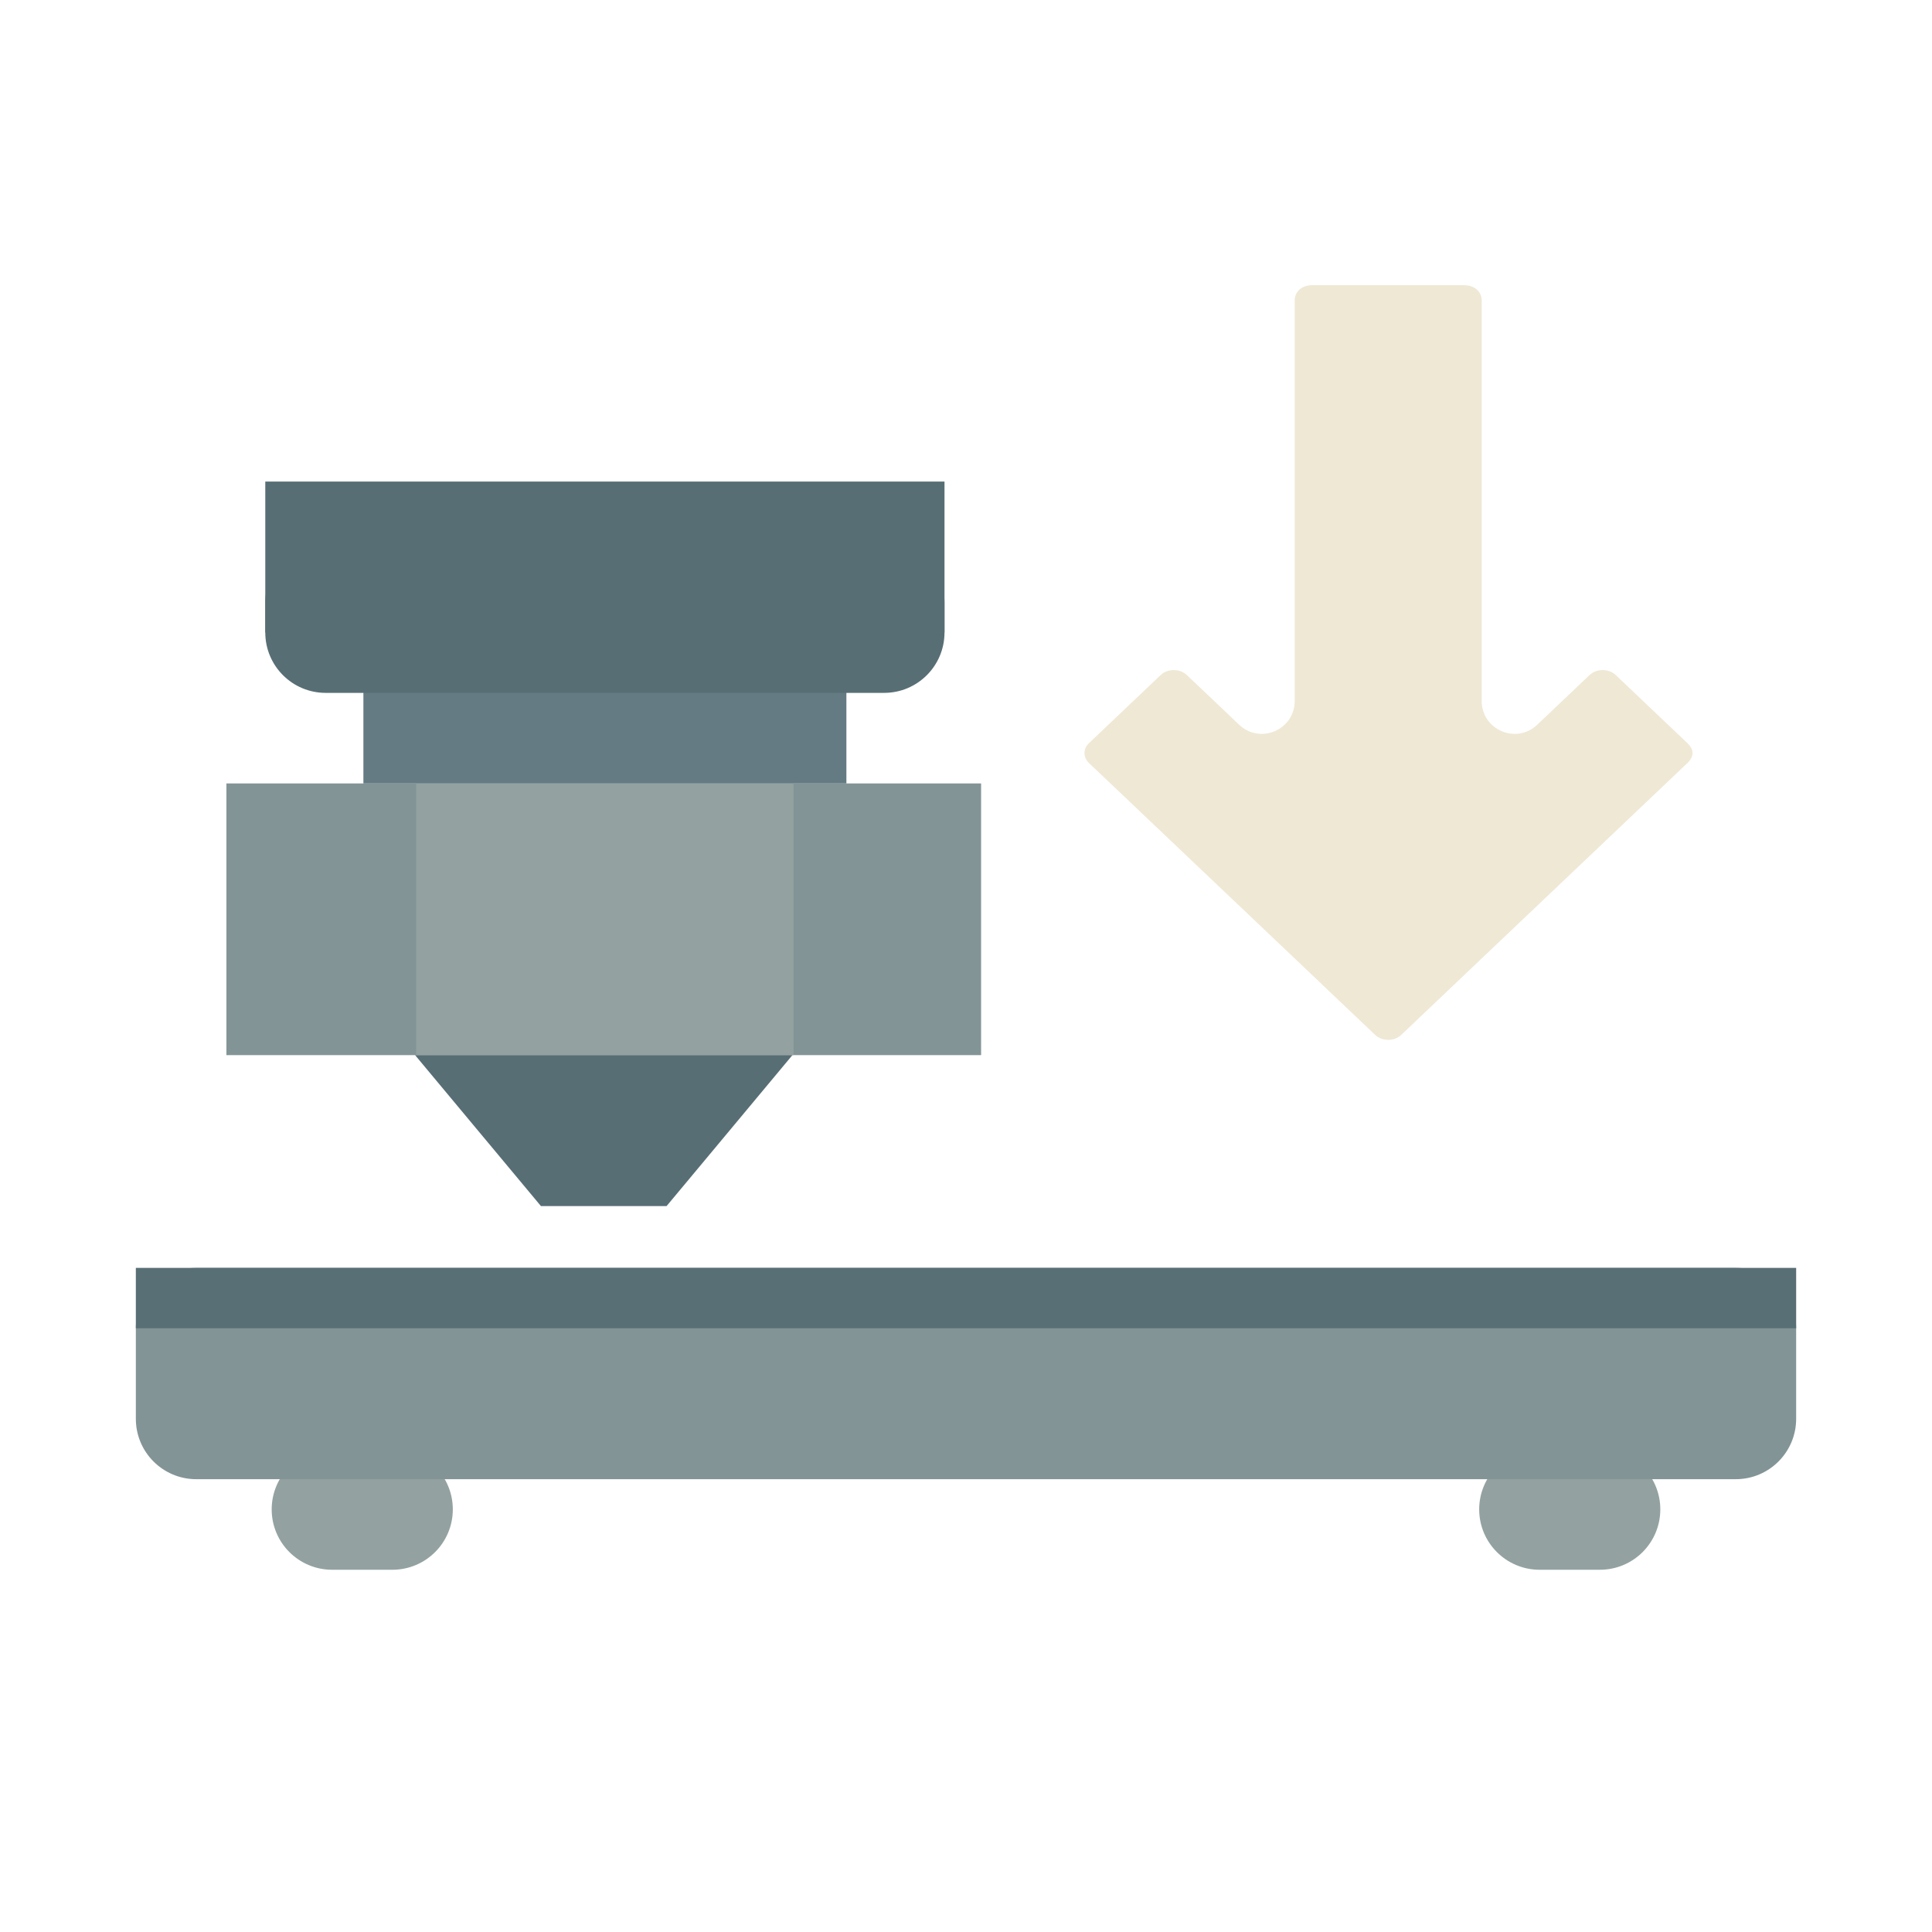
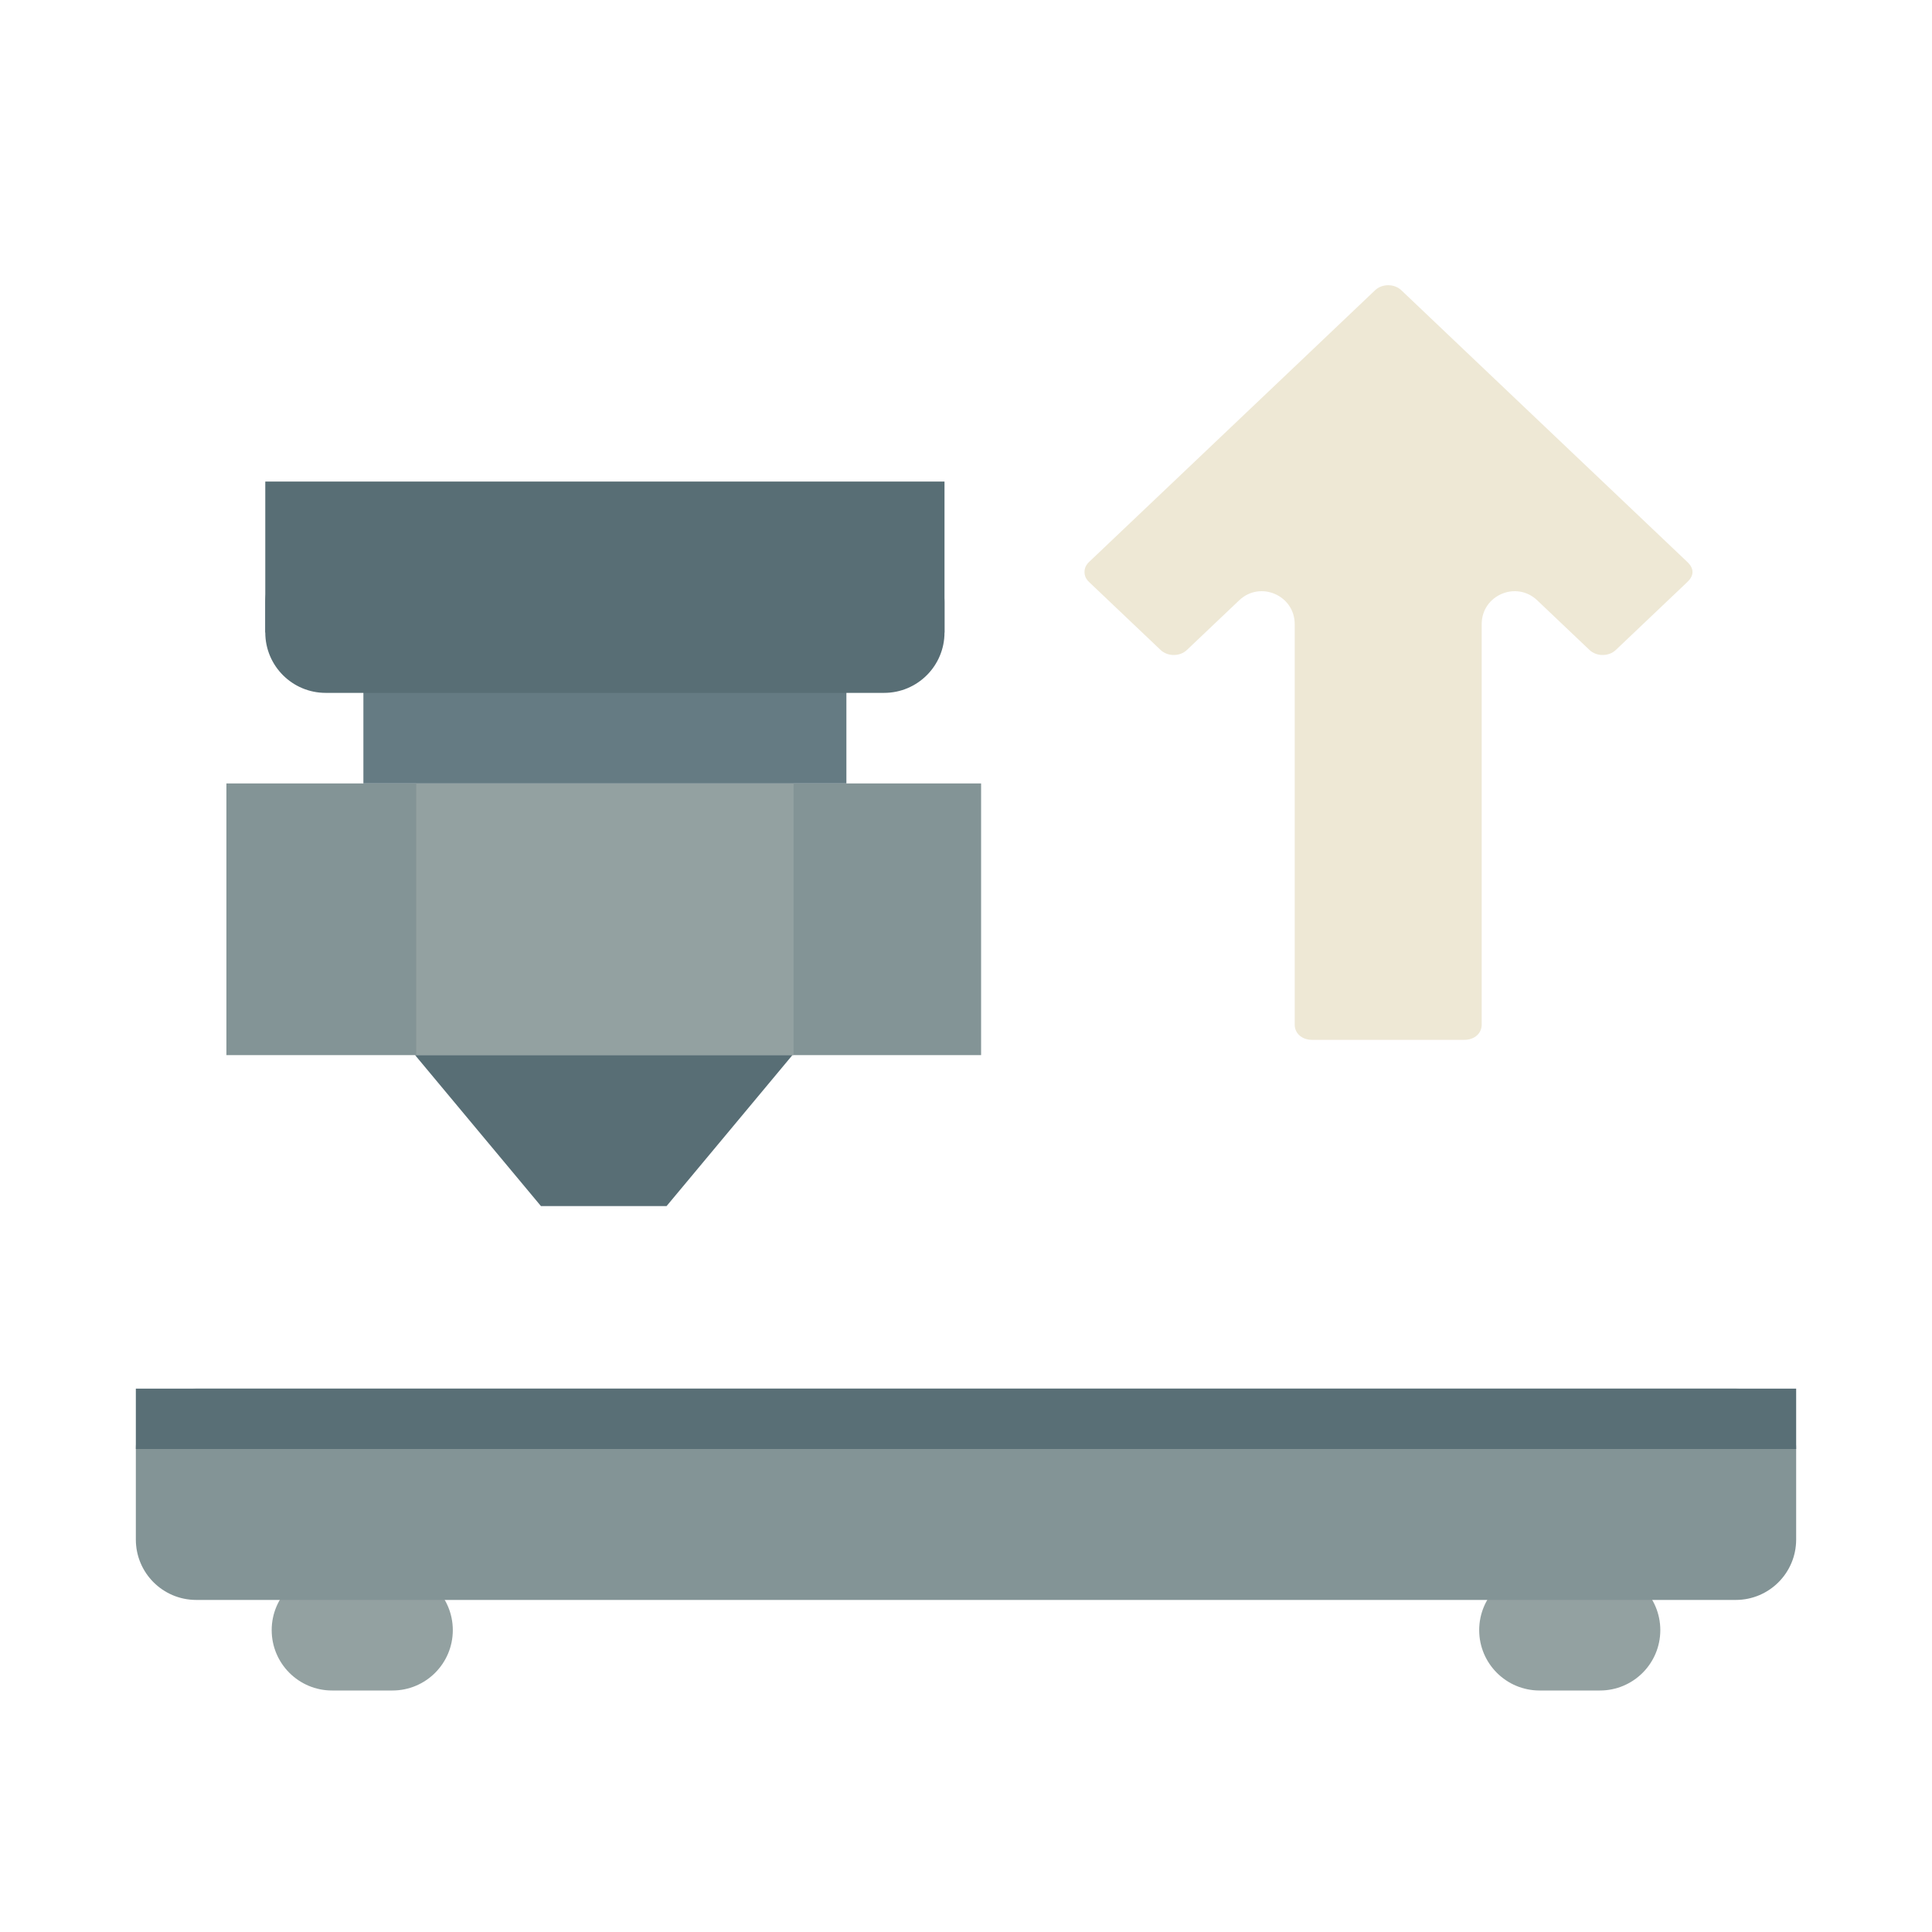
<svg xmlns="http://www.w3.org/2000/svg" xmlns:xlink="http://www.w3.org/1999/xlink" width="64" height="64" viewBox="0 0 64 64" version="1.1" id="svg38">
  <defs id="defs42">
    <linearGradient id="linearGradient955">
      <stop style="stop-color:#dc322f;stop-opacity:1" offset="0" id="stop959" />
      <stop style="stop-color:#cb4b16;stop-opacity:0.498" offset="0.5" id="stop964" />
      <stop style="stop-color:#b58900;stop-opacity:0.247" offset="0.75" id="stop966" />
      <stop style="stop-color:#ffffff;stop-opacity:0;" offset="1" id="stop961" />
    </linearGradient>
    <linearGradient xlink:href="#linearGradient955" id="linearGradient945" x1="51" y1="40" x2="50.862" y2="5.843" gradientUnits="userSpaceOnUse" gradientTransform="translate(2,2.000366)" />
  </defs>
  <g id="g931" transform="translate(-1.034073,4.01132)">
    <rect style="opacity:0.998;fill:#839496;fill-opacity:1;stroke:none;stroke-width:2;stroke-linecap:round;stroke-linejoin:round;stroke-miterlimit:4;stroke-dasharray:none;stop-color:#000000" id="rect1033" width="25" height="9" x="8.534" y="21.941" />
    <rect style="opacity:0.998;fill:#93a1a1;fill-opacity:1;stroke:none;stroke-width:2;stroke-linecap:round;stroke-linejoin:round;stroke-miterlimit:4;stroke-dasharray:none;stop-color:#000000" id="rect1035" width="12.5" height="9" x="14.822" y="21.941" />
    <path style="fill:#586e75;fill-opacity:1;stroke:none;stroke-width:1px;stroke-linecap:butt;stroke-linejoin:miter;stroke-opacity:1" d="m 14.784,30.941 h 12.5 l -4.168,5 h -4.163 z" id="path1037" />
    <rect style="opacity:0.998;fill:#657b83;fill-opacity:1;stroke:none;stroke-width:2;stroke-linecap:round;stroke-linejoin:round;stroke-miterlimit:4;stroke-dasharray:none;stop-color:#000000" id="rect1039" width="16" height="5" x="13.072" y="16.941" />
    <rect style="opacity:0.998;fill:#586e75;fill-opacity:1;stroke:none;stroke-width:2;stroke-linecap:round;stroke-linejoin:round;stroke-miterlimit:4;stroke-dasharray:none;stop-color:#000000" id="rect1055" width="22.5" height="5" x="9.822" y="13.941" ry="2" rx="2" />
    <rect style="opacity:0.998;fill:#586e75;fill-opacity:1;stroke:none;stroke-width:2;stroke-linecap:round;stroke-linejoin:round;stroke-miterlimit:4;stroke-dasharray:none;stop-color:#000000" id="rect1065" width="22.5" height="5" x="9.822" y="11.941" />
  </g>
-   <g id="g859" transform="translate(0,-2)">
+   <g id="g859" transform="translate(0,2)">
    <rect style="opacity:0.995;fill:#93a1a1;fill-opacity:1;stroke:none;stroke-width:2;stroke-linecap:round;stroke-linejoin:round;paint-order:stroke fill markers;stop-color:#000000" id="rect863" width="6" height="4" x="9" y="50" rx="2" ry="2" />
-     <rect style="opacity:0.995;fill:#93a1a1;fill-opacity:1;stroke:none;stroke-width:2;stroke-linecap:round;stroke-linejoin:round;paint-order:stroke fill markers;stop-color:#000000" id="rect912-2" width="6" height="4" x="49" y="50" rx="2" ry="2" />
+     <rect style="opacity:0.995;fill:#93a1a1;fill-opacity:1;stroke:none;stroke-width:2;stroke-linecap:round;stroke-linejoin:round;paint-order:stroke fill markers;stop-color:#000000" id="rect912-4" width="6" height="4" x="49" y="50" rx="2" ry="2" />
    <rect style="opacity:0.995;fill:#839496;stroke:none;stroke-width:2;stroke-linecap:round;stroke-linejoin:round;paint-order:stroke fill markers;stop-color:#000000" id="rect857" width="55" height="7" x="4.5" y="44" ry="2" rx="2" />
-     <rect style="opacity:0.995;fill:#586e75;stroke:none;stroke-width:2;stroke-linecap:round;stroke-linejoin:round;paint-order:stroke fill markers;stop-color:#000000" id="rect854-4" width="55" x="4.5" y="44" height="2" />
+     <rect style="opacity:0.995;fill:#586e75;stroke:none;stroke-width:2;stroke-linecap:round;stroke-linejoin:round;paint-order:stroke fill markers;stop-color:#000000" id="rect854-3" width="55" x="4.5" y="44" height="2" />
  </g>
-   <path style="color:#000000;display:inline;opacity:0.998;fill:#eee8d5;stroke:none;stroke-width:0.544;stroke-linecap:round;stroke-linejoin:round;-inkscape-stroke:none" d="m 48.498,9.447 h -5.024 c -0.372,0 -0.585,0.236 -0.585,0.502 V 23.22 c -1.95e-4,0.957 -1.146,1.448 -1.839,0.789 l -1.733,-1.646 c -0.232,-0.221 -0.637,-0.221 -0.87,0 l -2.367,2.249 c -0.117,0.111 -0.154,0.221 -0.154,0.334 0,0.113 0.037,0.225 0.154,0.336 l 7.104,6.748 2.368,2.251 c 0.233,0.221 0.635,0.221 0.868,0 l 2.368,-2.251 7.104,-6.748 c 0.233,-0.221 0.233,-0.449 0,-0.67 l -2.367,-2.249 c -0.232,-0.221 -0.637,-0.221 -0.87,0 l -1.733,1.646 c -0.693,0.659 -1.839,0.168 -1.839,-0.789 V 9.95 c 0,-0.266 -0.213,-0.502 -0.585,-0.502 z" id="rect852-3" />
+   <path style="color:#000000;display:inline;opacity:0.998;fill:#eee8d5;stroke:none;stroke-width:0.544;stroke-linecap:round;stroke-linejoin:round;-inkscape-stroke:none" d="m 48.498,34.447 h -5.024 c -0.372,0 -0.585,-0.236 -0.585,-0.502 V 20.675 c -1.95e-4,-0.957 -1.146,-1.448 -1.839,-0.789 l -1.733,1.646 c -0.232,0.221 -0.637,0.221 -0.87,0 l -2.367,-2.249 c -0.117,-0.111 -0.154,-0.221 -0.154,-0.334 0,-0.113 0.037,-0.225 0.154,-0.336 l 7.104,-6.748 2.368,-2.251 c 0.233,-0.221 0.635,-0.221 0.868,0 l 2.368,2.251 7.104,6.748 c 0.233,0.221 0.233,0.449 0,0.67 l -2.367,2.249 c -0.232,0.221 -0.637,0.221 -0.87,0 l -1.733,-1.646 c -0.693,-0.659 -1.839,-0.168 -1.839,0.789 v 13.27 c 0,0.266 -0.213,0.502 -0.585,0.502 z" id="rect852-3" />
</svg>
